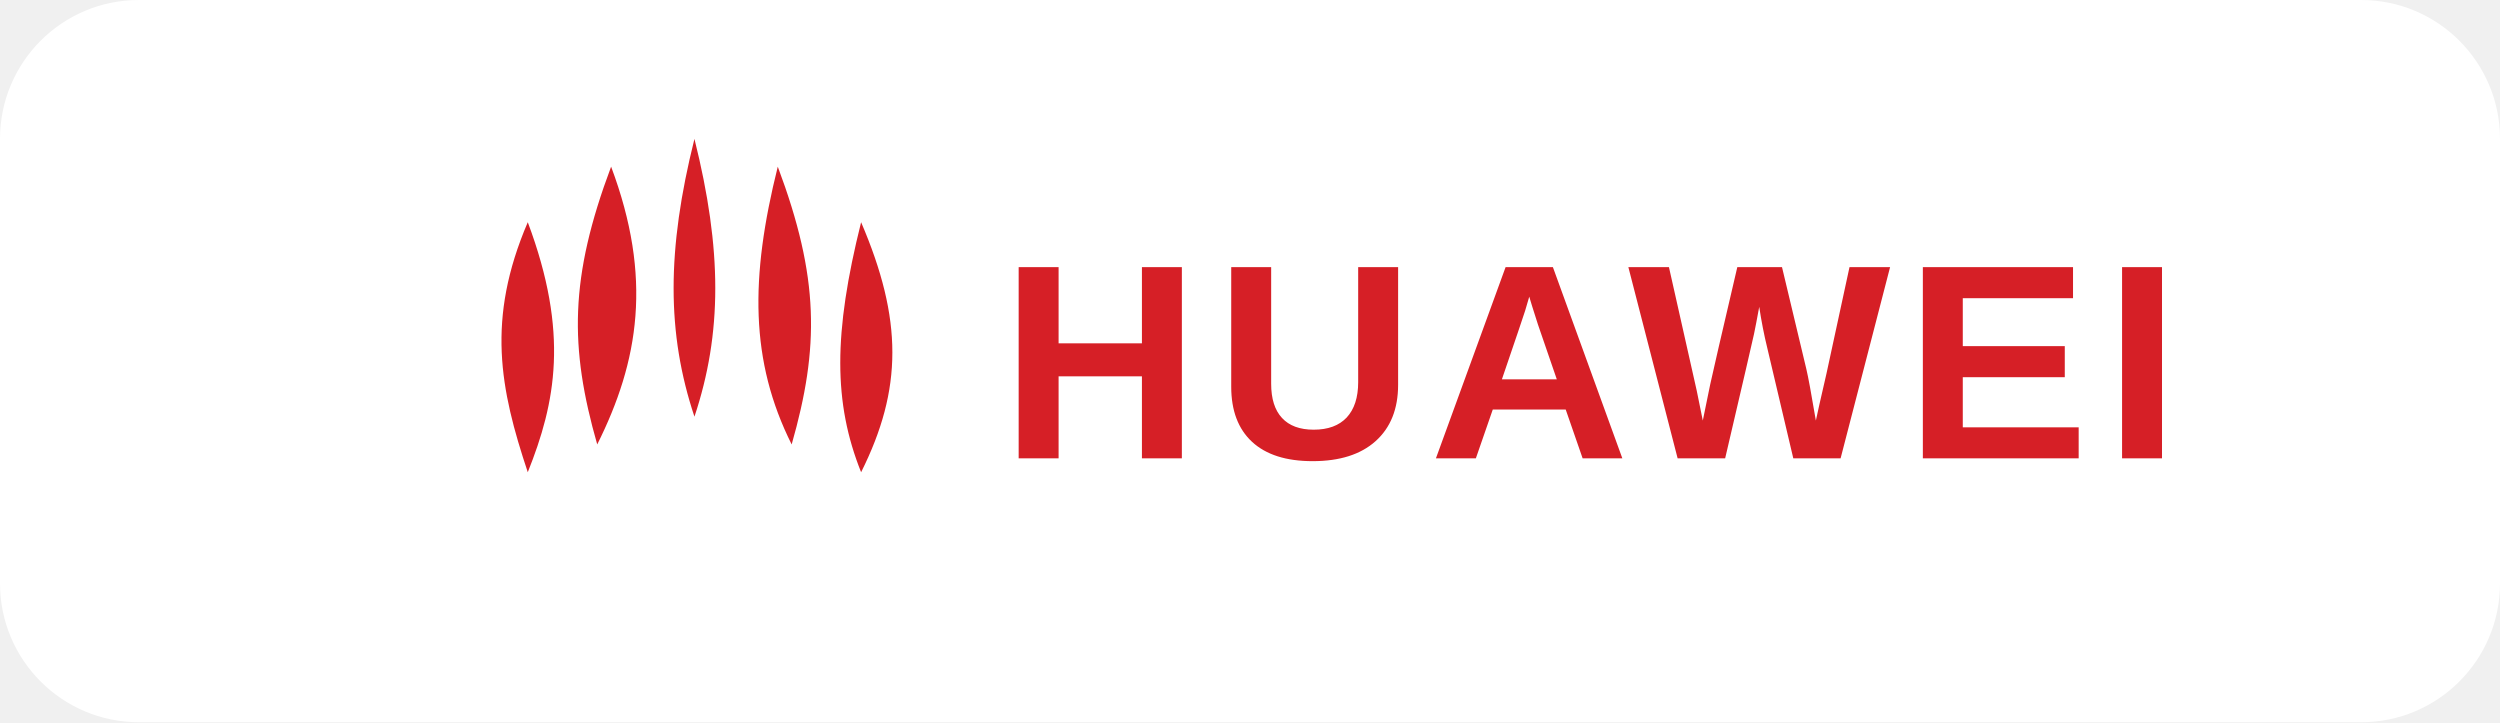
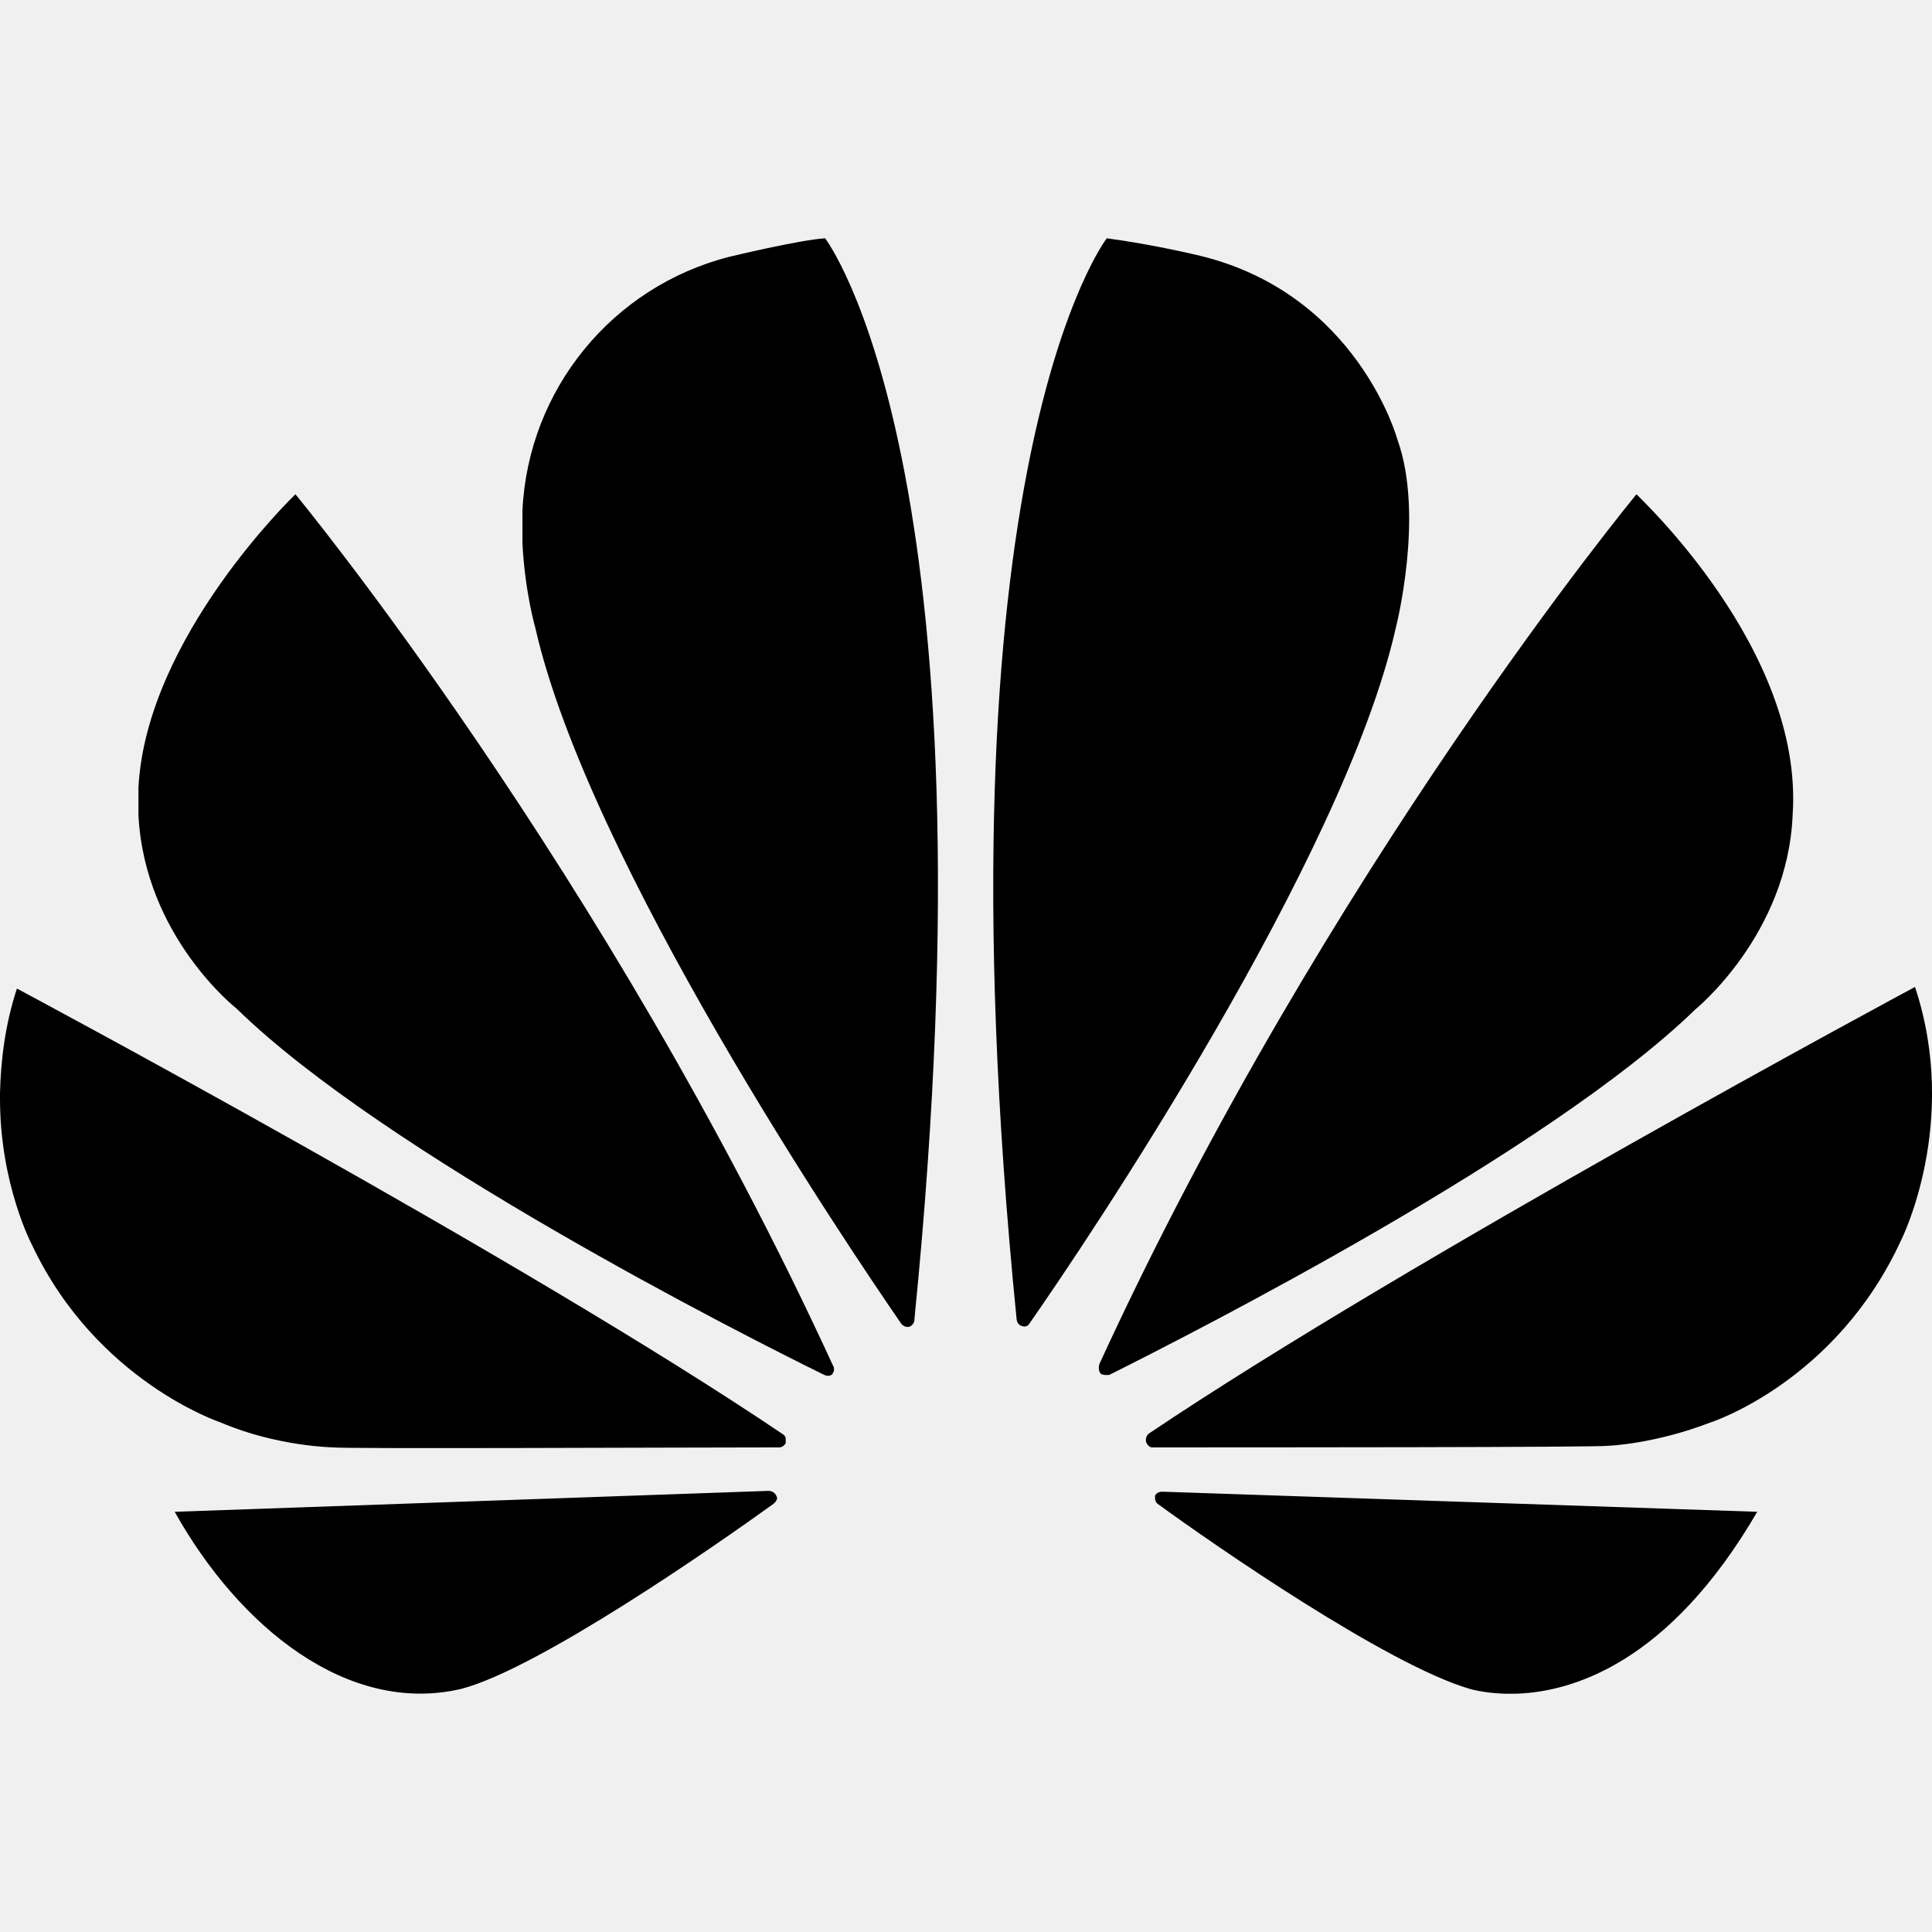
- <svg xmlns="http://www.w3.org/2000/svg" width="180" height="52" viewBox="0 0 180 52" role="img" aria-label="Huawei logo">
-   <rect width="180" height="52" rx="10" fill="#ffffff" />
-   <g fill="#d61f26" transform="translate(30 8)">
-     <path d="M20 2c-2 8-2 14 0 20 2-6 2-12 0-20z" />
-     <path d="M14 4c-3 8-3 13-1 20 3-6 4-12 1-20z" />
-     <path d="M26 4c-2 8-2 14 1 20 2-7 2-12-1-20z" />
-     <path d="M8 8c-3 7-2 12 0 18 2-5 3-10 0-18z" />
-     <path d="M32 8c-2 8-2 13 0 18 3-6 3-11 0-18z" />
-   </g>
-   <text x="72" y="33" font-family="Arial, Helvetica, sans-serif" font-size="20" font-weight="700" fill="#d61f26" letter-spacing="1">HUAWEI</text>
+ <svg xmlns="http://www.w3.org/2000/svg" role="img" viewBox="0 0 24 24">
+   <path d="M3.67 6.14S1.82 7.91 1.72 9.78v.35c.08 1.51 1.22 2.4 1.22 2.4 1.83 1.79 6.26 4.04 7.3 4.55 0 0 .06.03.1-.01l.02-.04v-.04C7.52 10.8 3.67 6.14 3.67 6.14zM9.65 18.6c-.02-.08-.1-.08-.1-.08l-7.38.26c.8 1.43 2.15 2.53 3.56 2.2.96-.25 3.16-1.78 3.88-2.3.06-.05.04-.09.04-.09zm.08-.78C6.49 15.63.21 12.28.21 12.28c-.15.46-.2.9-.21 1.3v.07c0 1.07.4 1.82.4 1.82.8 1.69 2.34 2.2 2.34 2.2.7.3 1.4.31 1.4.31.12.02 4.4 0 5.54 0 .05 0 .08-.05.08-.05v-.06c0-.03-.03-.05-.03-.05zM9.06 3.19a3.42 3.42 0 00-2.57 3.15v.41c.03.6.16 1.05.16 1.05.66 2.9 3.86 7.65 4.55 8.65.05.05.1.03.1.03a.1.1 0 00.06-.1c1.06-10.6-1.11-13.42-1.11-13.42-.32.02-1.19.23-1.19.23zm8.299 2.27s-.49-1.8-2.44-2.28c0 0-.57-.14-1.17-.22 0 0-2.18 2.81-1.12 13.43.01.07.06.08.06.08.07.03.1-.03.1-.03.72-1.03 3.9-5.76 4.55-8.64 0 0 .36-1.4.02-2.34zm-2.92 13.07s-.07 0-.09.05c0 0-.01.07.03.1.7.51 2.85 2 3.88 2.3 0 0 .16.05.43.06h.14c.69-.02 1.9-.37 3-2.26l-7.4-.25zm7.83-8.41c.14-2.06-1.94-3.97-1.94-3.98 0 0-3.85 4.66-6.67 10.8 0 0-.03.08.02.13l.04.01h.06c1.06-.53 5.46-2.77 7.28-4.54 0 0 1.15-.93 1.21-2.42zm1.52 2.14s-6.28 3.37-9.52 5.55c0 0-.05.04-.03.11 0 0 .03.06.07.06 1.16 0 5.56 0 5.67-.02 0 0 .57-.02 1.27-.29 0 0 1.56-.5 2.37-2.27 0 0 .73-1.45.17-3.14z" />
</svg>
